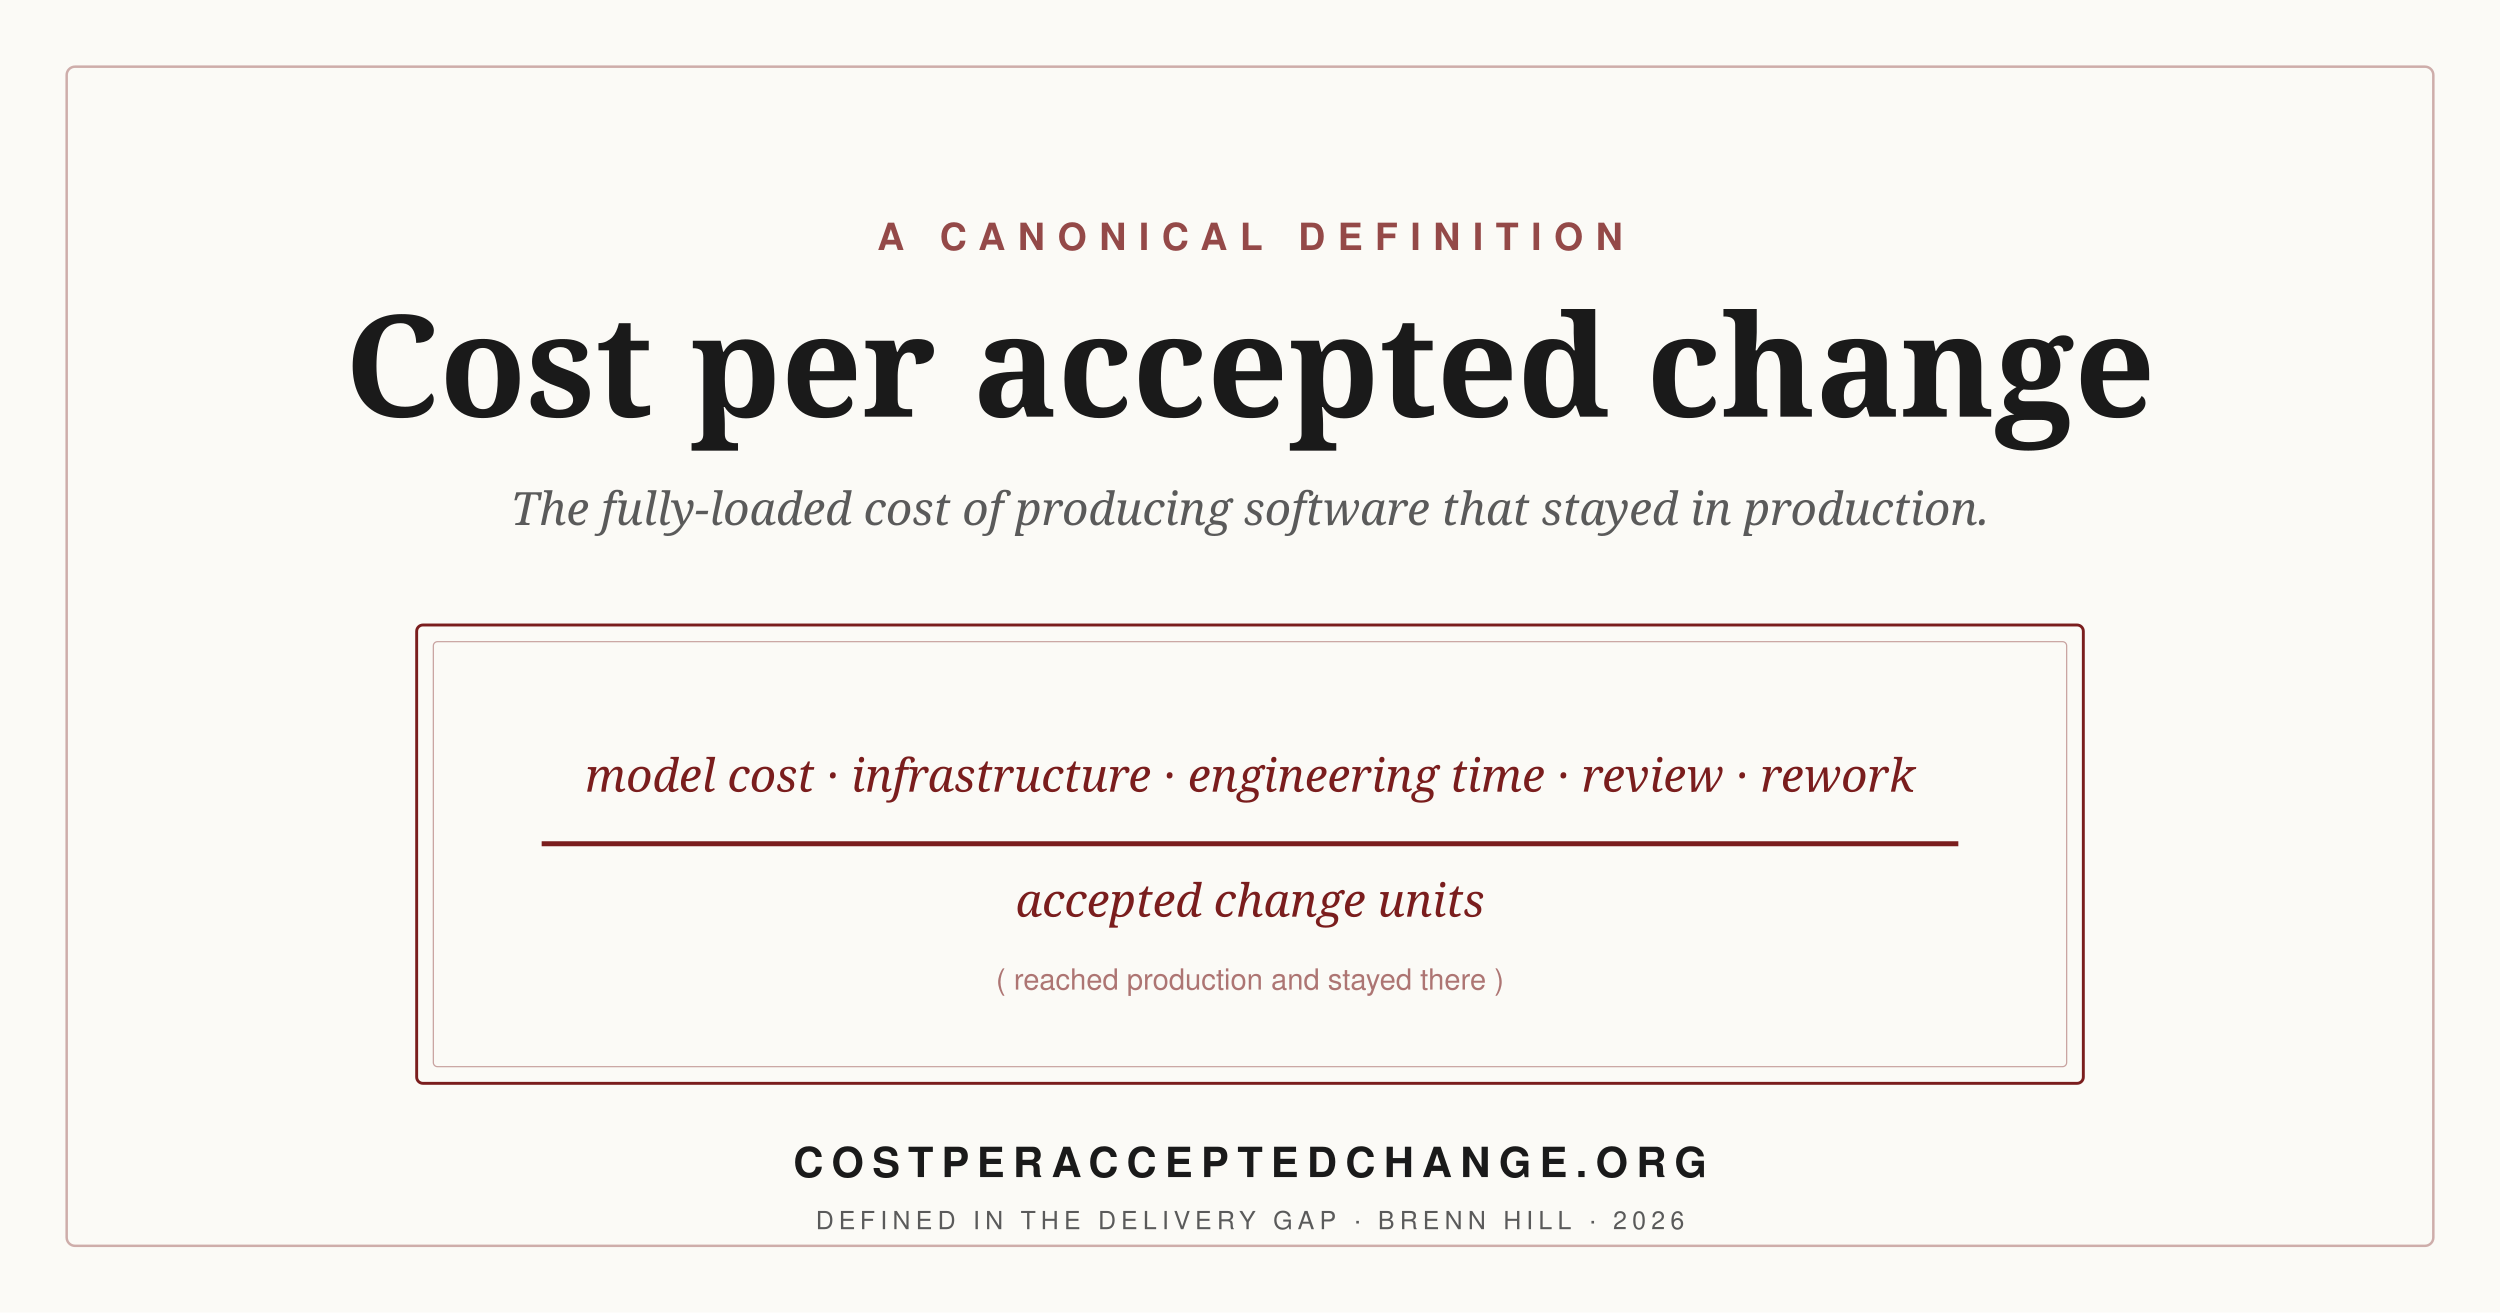
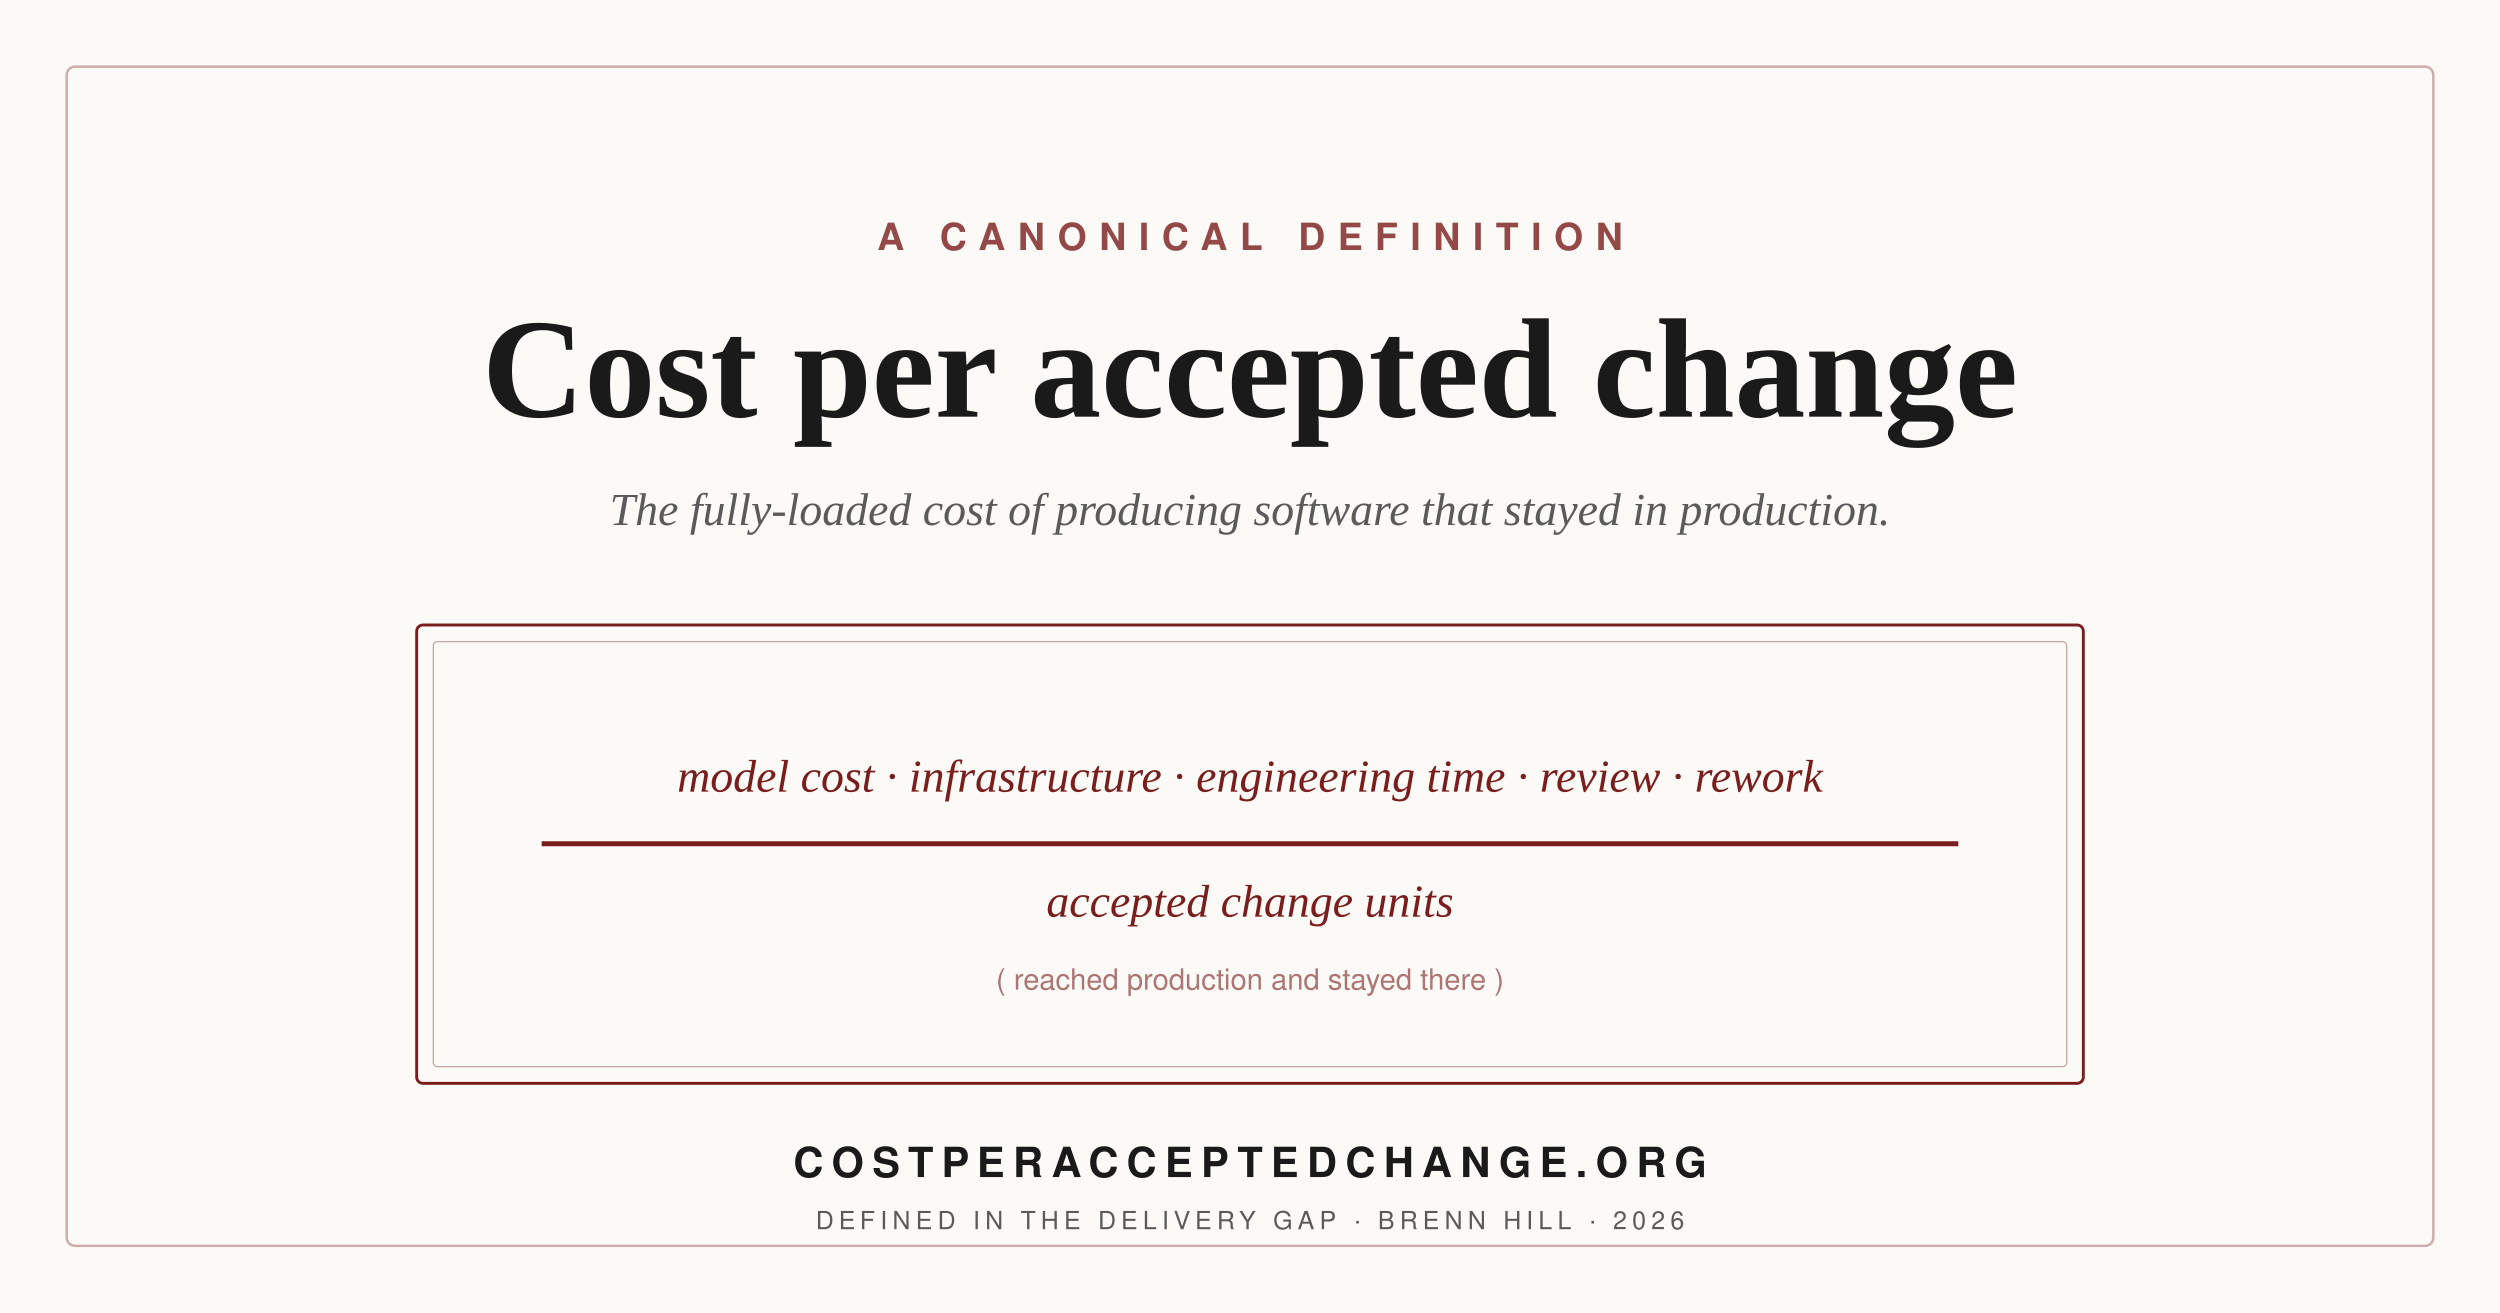
<svg xmlns="http://www.w3.org/2000/svg" viewBox="0 0 1200 630" width="1200" height="630">
  <rect width="1200" height="630" fill="#fbfaf6" />
  <rect x="32" y="32" width="1136" height="566" fill="none" stroke="#7a1d1d" stroke-width="1.2" opacity="0.35" rx="4" />
  <text x="600" y="120" text-anchor="middle" font-family="Helvetica" font-size="18" font-weight="700" letter-spacing="6" fill="#7a1d1d" opacity="0.8">A CANONICAL DEFINITION</text>
-   <text x="600" y="200" text-anchor="middle" font-family="Iowan Old Style, Charter, Georgia, serif" font-size="68" font-weight="600" fill="#1a1a1a">Cost per accepted change</text>
-   <text x="600" y="252" text-anchor="middle" font-family="Iowan Old Style, Charter, Georgia, serif" font-size="22" font-style="italic" fill="#5a5a5a">The fully-loaded cost of producing software that stayed in production.</text>
+   <text x="600" y="200" text-anchor="middle" font-family="Source Serif 4, Iowan Old Style, Charter, Georgia, serif" font-size="68" font-weight="600" fill="#1a1a1a">Cost per accepted change</text>
+   <text x="600" y="252" text-anchor="middle" font-family="Source Serif 4, Iowan Old Style, Charter, Georgia, serif" font-size="22" font-style="italic" fill="#5a5a5a">The fully-loaded cost of producing software that stayed in production.</text>
  <rect x="200" y="300" width="800" height="220" fill="none" stroke="#7a1d1d" stroke-width="1.4" rx="3" />
  <rect x="208" y="308" width="784" height="204" fill="none" stroke="#7a1d1d" stroke-width="0.6" opacity="0.4" rx="2" />
-   <text x="600" y="380" text-anchor="middle" font-family="Iowan Old Style, Charter, Georgia, serif" font-size="22" font-style="italic" fill="#7a1d1d">model cost · infrastructure · engineering time · review · rework</text>
+   <text x="600" y="380" text-anchor="middle" font-family="Source Serif 4, Iowan Old Style, Charter, Georgia, serif" font-size="22" font-style="italic" fill="#7a1d1d">model cost · infrastructure · engineering time · review · rework</text>
  <line x1="260" y1="405" x2="940" y2="405" stroke="#7a1d1d" stroke-width="2.4" />
-   <text x="600" y="440" text-anchor="middle" font-family="Iowan Old Style, Charter, Georgia, serif" font-size="22" font-style="italic" fill="#7a1d1d">accepted change units</text>
+   <text x="600" y="440" text-anchor="middle" font-family="Source Serif 4, Iowan Old Style, Charter, Georgia, serif" font-size="22" font-style="italic" fill="#7a1d1d">accepted change units</text>
  <text x="600" y="475" text-anchor="middle" font-family="Helvetica" font-size="14" fill="#7a1d1d" opacity="0.6">( reached production and stayed there )</text>
  <text x="600" y="565" text-anchor="middle" font-family="Helvetica" font-size="20" font-weight="700" letter-spacing="4" fill="#1a1a1a">COSTPERACCEPTEDCHANGE.ORG</text>
  <text x="600" y="590" text-anchor="middle" font-family="Helvetica" font-size="12" letter-spacing="2.5" fill="#5a5a5a">DEFINED IN THE DELIVERY GAP · BRENN HILL · 2026</text>
</svg>
